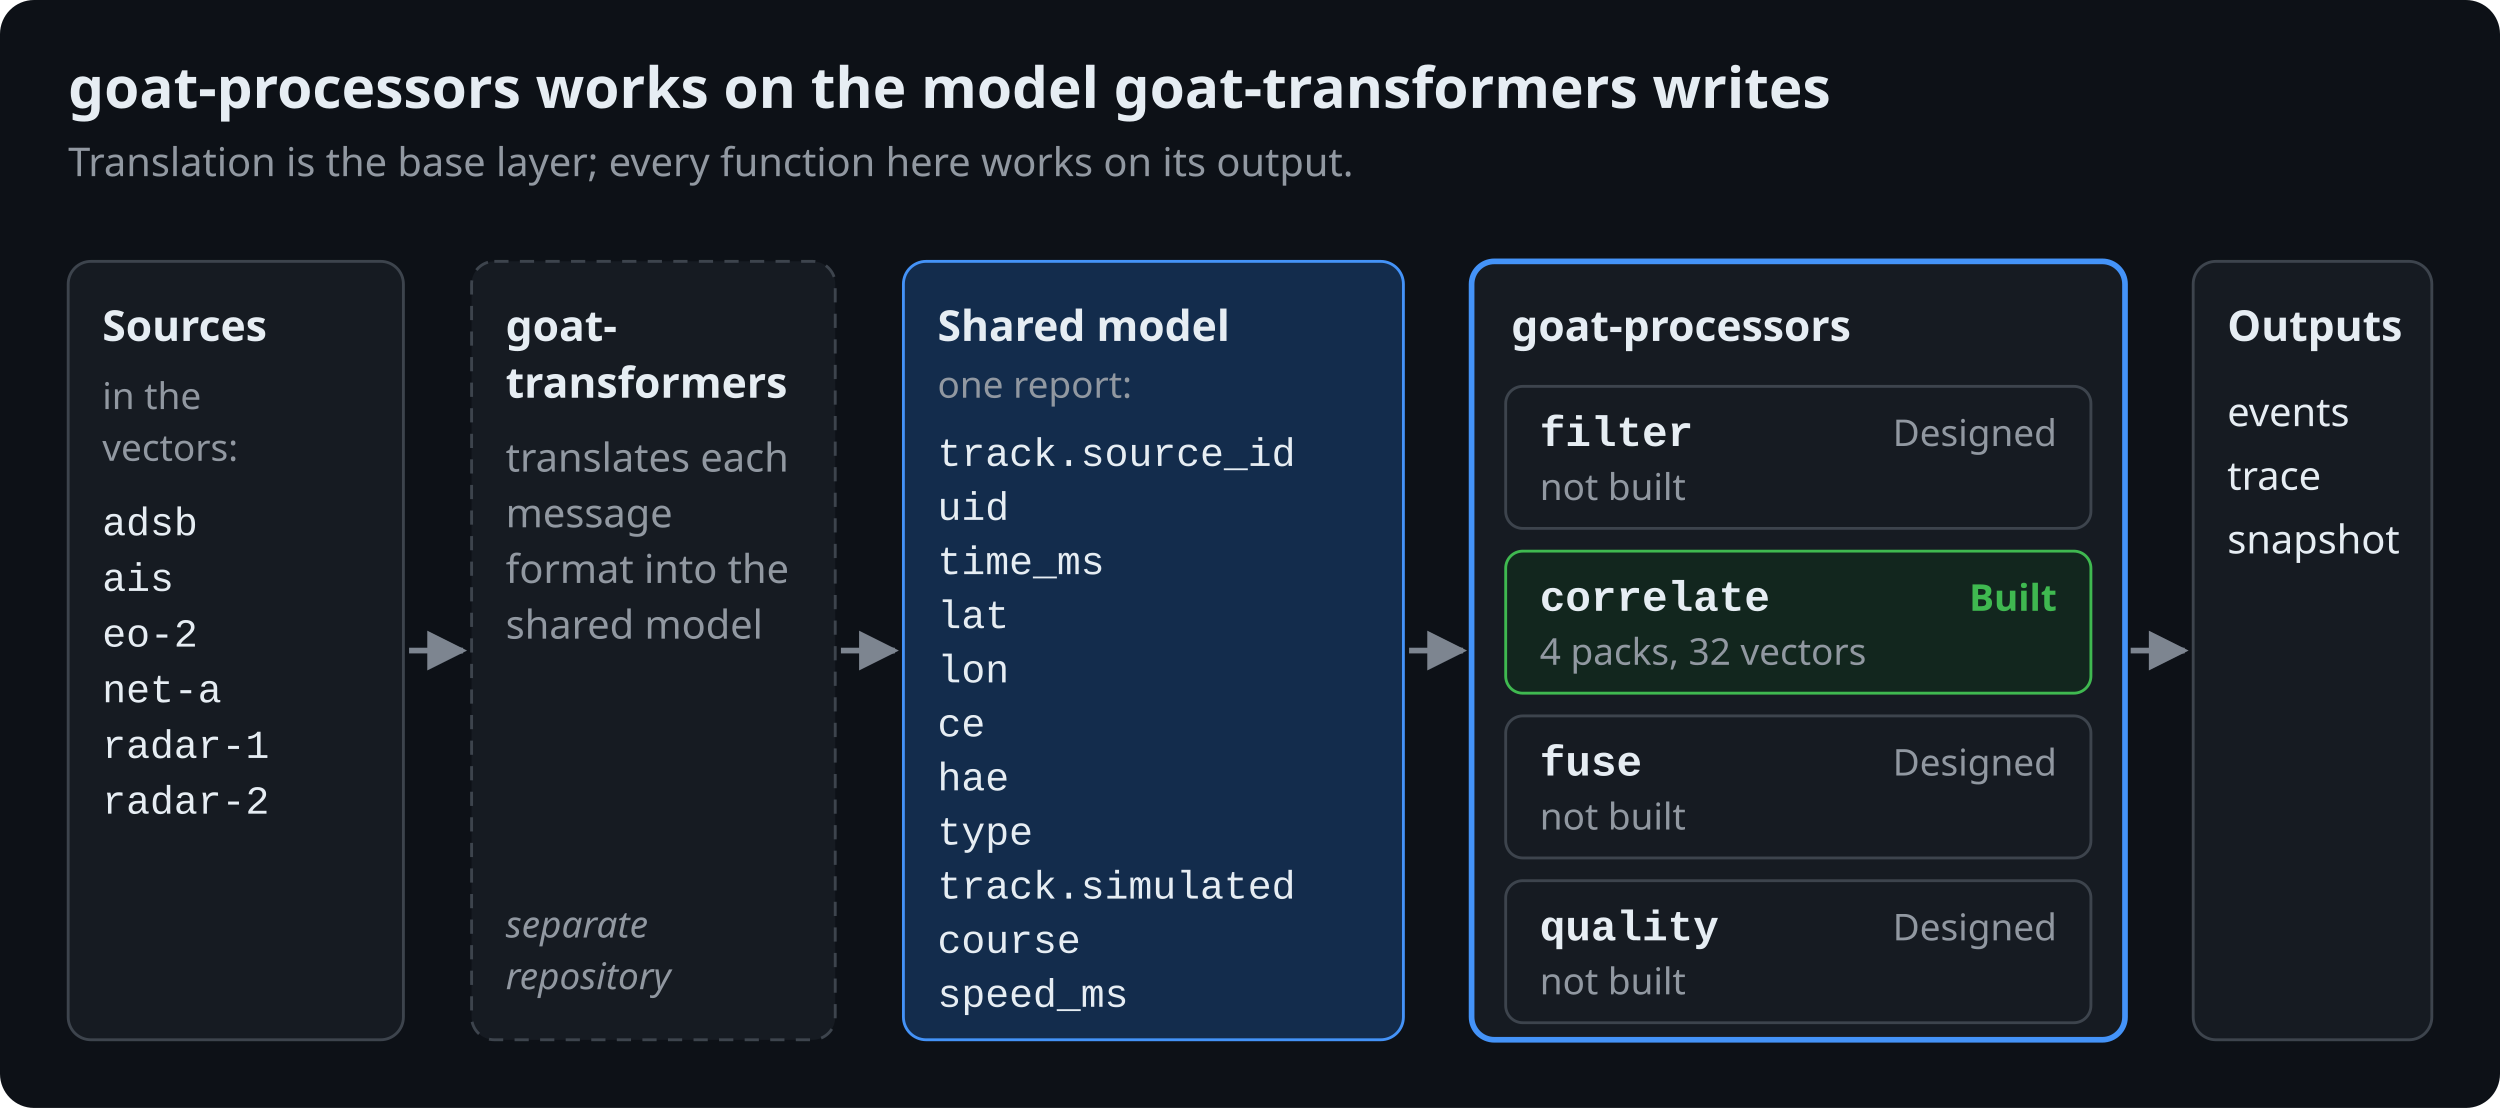
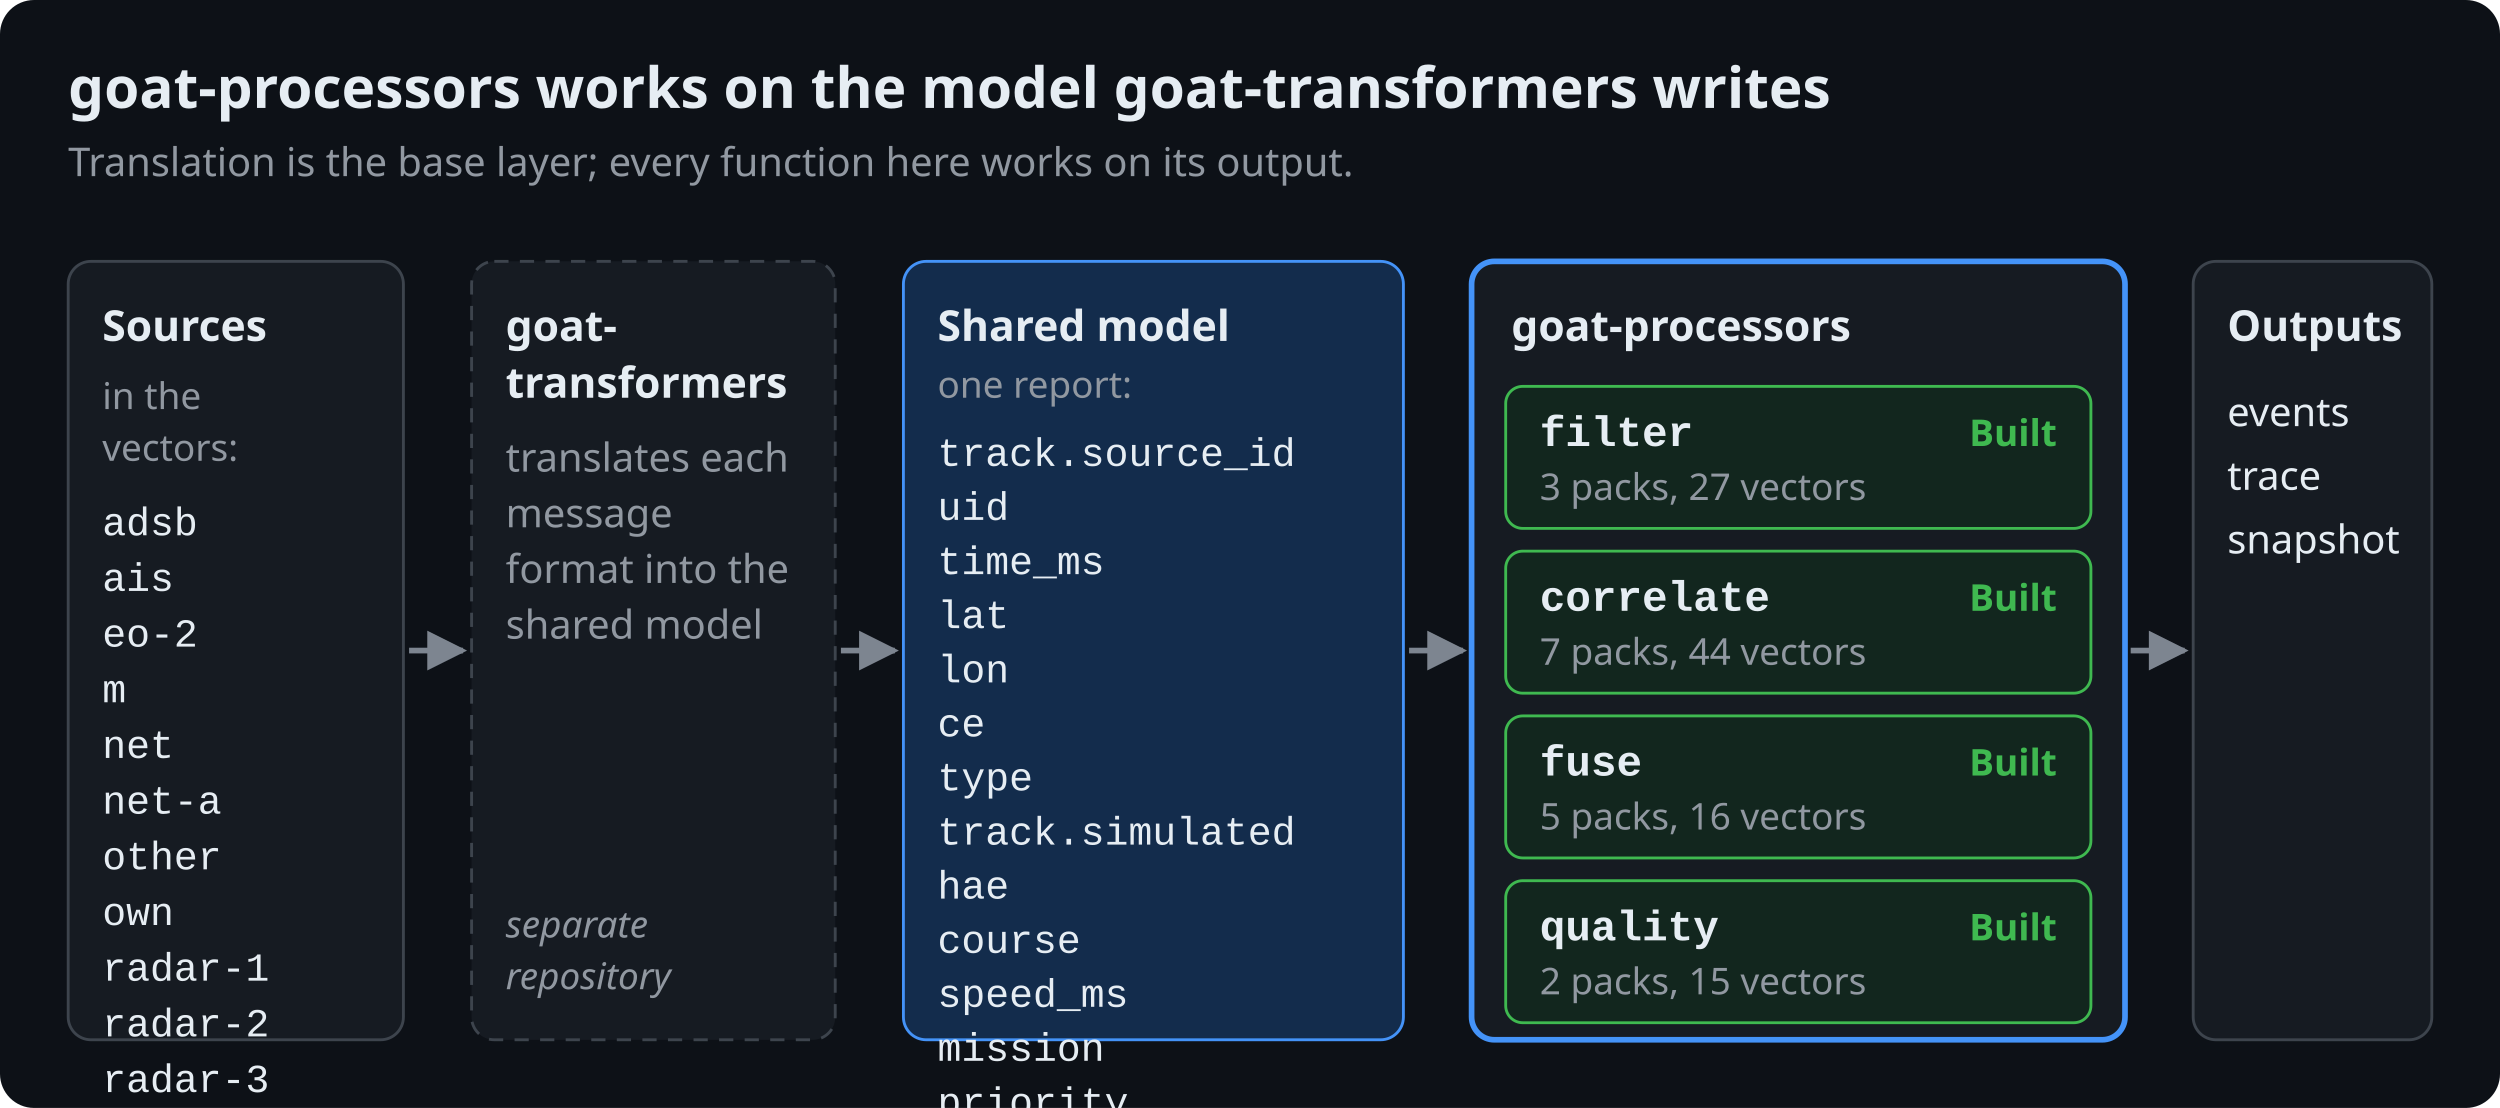
<svg xmlns="http://www.w3.org/2000/svg" viewBox="0 0 880 390" width="880" height="390" role="img" aria-labelledby="t d" font-family="-apple-system, BlinkMacSystemFont, 'Segoe UI', 'Noto Sans', Helvetica, Arial, sans-serif">
  <defs>
    <marker id="arrow" viewBox="0 0 10 10" refX="9" refY="5" markerWidth="7" markerHeight="7" orient="auto-start-reverse">
      <path d="M0,0L10,5L0,10z" fill="#7d8590" />
    </marker>
  </defs>
  <rect width="100%" height="100%" rx="12" fill="#0d1117" />
  <text x="24" y="38" font-size="20" fill="#e6edf3" text-anchor="start" font-weight="600">goat-processors works on the model goat-transformers writes</text>
  <text x="24" y="62" font-size="14" fill="#9198a1" text-anchor="start">Translation is the base layer; every function here works on its output.</text>
  <rect x="24" y="92" width="118" height="274" rx="8" fill="#161b22" stroke="#3d444d" stroke-width="1" />
  <text x="36" y="120" font-size="15" fill="#e6edf3" text-anchor="start" font-weight="600">Sources</text>
  <text x="36" y="144" font-size="13" fill="#9198a1" text-anchor="start">in the</text>
  <text x="36" y="162.2" font-size="13" fill="#9198a1" text-anchor="start">vectors:</text>
  <text x="36" y="188.4" font-size="14" fill="#e6edf3" text-anchor="start" font-family="ui-monospace, SFMono-Regular, 'SF Mono', Menlo, Consolas, 'Liberation Mono', monospace">adsb</text>
  <text x="36" y="208" font-size="14" fill="#e6edf3" text-anchor="start" font-family="ui-monospace, SFMono-Regular, 'SF Mono', Menlo, Consolas, 'Liberation Mono', monospace">ais</text>
  <text x="36" y="227.6" font-size="14" fill="#e6edf3" text-anchor="start" font-family="ui-monospace, SFMono-Regular, 'SF Mono', Menlo, Consolas, 'Liberation Mono', monospace">eo-2</text>
-   <text x="36" y="247.2" font-size="14" fill="#e6edf3" text-anchor="start" font-family="ui-monospace, SFMono-Regular, 'SF Mono', Menlo, Consolas, 'Liberation Mono', monospace">net-a</text>
-   <text x="36" y="266.8" font-size="14" fill="#e6edf3" text-anchor="start" font-family="ui-monospace, SFMono-Regular, 'SF Mono', Menlo, Consolas, 'Liberation Mono', monospace">radar-1</text>
-   <text x="36" y="286.4" font-size="14" fill="#e6edf3" text-anchor="start" font-family="ui-monospace, SFMono-Regular, 'SF Mono', Menlo, Consolas, 'Liberation Mono', monospace">radar-2</text>
+   <text x="36" y="247.2" font-size="14" fill="#e6edf3" text-anchor="start" font-family="ui-monospace, SFMono-Regular, 'SF Mono', Menlo, Consolas, 'Liberation Mono', monospace">m</text>
+   <text x="36" y="266.8" font-size="14" fill="#e6edf3" text-anchor="start" font-family="ui-monospace, SFMono-Regular, 'SF Mono', Menlo, Consolas, 'Liberation Mono', monospace">net</text>
+   <text x="36" y="286.4" font-size="14" fill="#e6edf3" text-anchor="start" font-family="ui-monospace, SFMono-Regular, 'SF Mono', Menlo, Consolas, 'Liberation Mono', monospace">net-a</text>
+   <text x="36" y="306" font-size="14" fill="#e6edf3" text-anchor="start" font-family="ui-monospace, SFMono-Regular, 'SF Mono', Menlo, Consolas, 'Liberation Mono', monospace">other</text>
+   <text x="36" y="325.6" font-size="14" fill="#e6edf3" text-anchor="start" font-family="ui-monospace, SFMono-Regular, 'SF Mono', Menlo, Consolas, 'Liberation Mono', monospace">own</text>
+   <text x="36" y="345.2" font-size="14" fill="#e6edf3" text-anchor="start" font-family="ui-monospace, SFMono-Regular, 'SF Mono', Menlo, Consolas, 'Liberation Mono', monospace">radar-1</text>
+   <text x="36" y="364.8" font-size="14" fill="#e6edf3" text-anchor="start" font-family="ui-monospace, SFMono-Regular, 'SF Mono', Menlo, Consolas, 'Liberation Mono', monospace">radar-2</text>
+   <text x="36" y="384.4" font-size="14" fill="#e6edf3" text-anchor="start" font-family="ui-monospace, SFMono-Regular, 'SF Mono', Menlo, Consolas, 'Liberation Mono', monospace">radar-3</text>
+   <text x="36" y="404" font-size="14" fill="#e6edf3" text-anchor="start" font-family="ui-monospace, SFMono-Regular, 'SF Mono', Menlo, Consolas, 'Liberation Mono', monospace">range</text>
+   <text x="36" y="423.6" font-size="14" fill="#e6edf3" text-anchor="start" font-family="ui-monospace, SFMono-Regular, 'SF Mono', Menlo, Consolas, 'Liberation Mono', monospace">sat</text>
+   <text x="36" y="443.2" font-size="14" fill="#e6edf3" text-anchor="start" font-family="ui-monospace, SFMono-Regular, 'SF Mono', Menlo, Consolas, 'Liberation Mono', monospace">trk-a</text>
+   <text x="36" y="462.8" font-size="14" fill="#e6edf3" text-anchor="start" font-family="ui-monospace, SFMono-Regular, 'SF Mono', Menlo, Consolas, 'Liberation Mono', monospace">trk-b</text>
+   <text x="36" y="482.4" font-size="14" fill="#e6edf3" text-anchor="start" font-family="ui-monospace, SFMono-Regular, 'SF Mono', Menlo, Consolas, 'Liberation Mono', monospace">zz</text>
  <rect x="166" y="92" width="128" height="274" rx="8" fill="#161b22" stroke="#3d444d" stroke-width="1" stroke-dasharray="5 4" />
  <text x="178" y="120" font-size="15" fill="#e6edf3" text-anchor="start" font-weight="600">goat-</text>
  <text x="178" y="140" font-size="15" fill="#e6edf3" text-anchor="start" font-weight="600">transformers</text>
  <text x="178" y="166" font-size="14" fill="#9198a1" text-anchor="start">translates each</text>
  <text x="178" y="185.6" font-size="14" fill="#9198a1" text-anchor="start">message</text>
  <text x="178" y="205.2" font-size="14" fill="#9198a1" text-anchor="start">format into the</text>
  <text x="178" y="224.8" font-size="14" fill="#9198a1" text-anchor="start">shared model</text>
  <text x="178" y="330" font-size="13" fill="#9198a1" text-anchor="start" font-style="italic">separate</text>
  <text x="178" y="348.2" font-size="13" fill="#9198a1" text-anchor="start" font-style="italic">repository</text>
  <rect x="318" y="92" width="176" height="274" rx="8" fill="#132c4c" stroke="#4493f8" stroke-width="1" />
  <text x="330" y="120" font-size="15" fill="#e6edf3" text-anchor="start" font-weight="600">Shared model</text>
  <text x="330" y="140" font-size="13" fill="#9198a1" text-anchor="start">one report:</text>
  <text x="330" y="164" font-size="14" fill="#e6edf3" text-anchor="start" font-family="ui-monospace, SFMono-Regular, 'SF Mono', Menlo, Consolas, 'Liberation Mono', monospace">track.source_id</text>
  <text x="330" y="183" font-size="14" fill="#e6edf3" text-anchor="start" font-family="ui-monospace, SFMono-Regular, 'SF Mono', Menlo, Consolas, 'Liberation Mono', monospace">uid</text>
  <text x="330" y="202.1" font-size="14" fill="#e6edf3" text-anchor="start" font-family="ui-monospace, SFMono-Regular, 'SF Mono', Menlo, Consolas, 'Liberation Mono', monospace">time_ms</text>
  <text x="330" y="221.1" font-size="14" fill="#e6edf3" text-anchor="start" font-family="ui-monospace, SFMono-Regular, 'SF Mono', Menlo, Consolas, 'Liberation Mono', monospace">lat</text>
  <text x="330" y="240.2" font-size="14" fill="#e6edf3" text-anchor="start" font-family="ui-monospace, SFMono-Regular, 'SF Mono', Menlo, Consolas, 'Liberation Mono', monospace">lon</text>
  <text x="330" y="259.2" font-size="14" fill="#e6edf3" text-anchor="start" font-family="ui-monospace, SFMono-Regular, 'SF Mono', Menlo, Consolas, 'Liberation Mono', monospace">ce</text>
-   <text x="330" y="278.2" font-size="14" fill="#e6edf3" text-anchor="start" font-family="ui-monospace, SFMono-Regular, 'SF Mono', Menlo, Consolas, 'Liberation Mono', monospace">hae</text>
-   <text x="330" y="297.3" font-size="14" fill="#e6edf3" text-anchor="start" font-family="ui-monospace, SFMono-Regular, 'SF Mono', Menlo, Consolas, 'Liberation Mono', monospace">type</text>
-   <text x="330" y="316.3" font-size="14" fill="#e6edf3" text-anchor="start" font-family="ui-monospace, SFMono-Regular, 'SF Mono', Menlo, Consolas, 'Liberation Mono', monospace">track.simulated</text>
+   <text x="330" y="278.2" font-size="14" fill="#e6edf3" text-anchor="start" font-family="ui-monospace, SFMono-Regular, 'SF Mono', Menlo, Consolas, 'Liberation Mono', monospace">type</text>
+   <text x="330" y="297.3" font-size="14" fill="#e6edf3" text-anchor="start" font-family="ui-monospace, SFMono-Regular, 'SF Mono', Menlo, Consolas, 'Liberation Mono', monospace">track.simulated</text>
+   <text x="330" y="316.3" font-size="14" fill="#e6edf3" text-anchor="start" font-family="ui-monospace, SFMono-Regular, 'SF Mono', Menlo, Consolas, 'Liberation Mono', monospace">hae</text>
  <text x="330" y="335.4" font-size="14" fill="#e6edf3" text-anchor="start" font-family="ui-monospace, SFMono-Regular, 'SF Mono', Menlo, Consolas, 'Liberation Mono', monospace">course</text>
  <text x="330" y="354.4" font-size="14" fill="#e6edf3" text-anchor="start" font-family="ui-monospace, SFMono-Regular, 'SF Mono', Menlo, Consolas, 'Liberation Mono', monospace">speed_ms</text>
+   <text x="330" y="373.4" font-size="14" fill="#e6edf3" text-anchor="start" font-family="ui-monospace, SFMono-Regular, 'SF Mono', Menlo, Consolas, 'Liberation Mono', monospace">mission</text>
+   <text x="330" y="392.5" font-size="14" fill="#e6edf3" text-anchor="start" font-family="ui-monospace, SFMono-Regular, 'SF Mono', Menlo, Consolas, 'Liberation Mono', monospace">priority</text>
+   <text x="330" y="411.5" font-size="14" fill="#e6edf3" text-anchor="start" font-family="ui-monospace, SFMono-Regular, 'SF Mono', Menlo, Consolas, 'Liberation Mono', monospace">fuse.group</text>
+   <text x="330" y="430.6" font-size="14" fill="#e6edf3" text-anchor="start" font-family="ui-monospace, SFMono-Regular, 'SF Mono', Menlo, Consolas, 'Liberation Mono', monospace">track.confirmed</text>
+   <text x="330" y="449.6" font-size="14" fill="#e6edf3" text-anchor="start" font-family="ui-monospace, SFMono-Regular, 'SF Mono', Menlo, Consolas, 'Liberation Mono', monospace">track.confidence</text>
+   <text x="330" y="468.6" font-size="14" fill="#e6edf3" text-anchor="start" font-family="ui-monospace, SFMono-Regular, 'SF Mono', Menlo, Consolas, 'Liberation Mono', monospace">callsign</text>
+   <text x="330" y="487.7" font-size="14" fill="#e6edf3" text-anchor="start" font-family="ui-monospace, SFMono-Regular, 'SF Mono', Menlo, Consolas, 'Liberation Mono', monospace">track.class</text>
+   <text x="330" y="506.7" font-size="14" fill="#e6edf3" text-anchor="start" font-family="ui-monospace, SFMono-Regular, 'SF Mono', Menlo, Consolas, 'Liberation Mono', monospace">quality.marks</text>
+   <text x="330" y="525.8" font-size="14" fill="#e6edf3" text-anchor="start" font-family="ui-monospace, SFMono-Regular, 'SF Mono', Menlo, Consolas, 'Liberation Mono', monospace">received_ms</text>
  <rect x="518" y="92" width="230" height="274" rx="8" fill="#161b22" stroke="#4493f8" stroke-width="2" />
  <text x="532" y="120" font-size="15" fill="#e6edf3" text-anchor="start" font-weight="600">goat-processors</text>
-   <rect x="530" y="136" width="206" height="50" rx="6" fill="#161b22" stroke="#3d444d" stroke-width="1" />
+   <rect x="530" y="136" width="206" height="50" rx="6" fill="#12261e" stroke="#3fb950" stroke-width="1" />
  <text x="542" y="157" font-size="15" fill="#e6edf3" text-anchor="start" font-weight="600" font-family="ui-monospace, SFMono-Regular, 'SF Mono', Menlo, Consolas, 'Liberation Mono', monospace">filter</text>
-   <text x="724" y="157" font-size="13" fill="#9198a1" text-anchor="end">Designed</text>
-   <text x="542" y="176" font-size="13" fill="#9198a1" text-anchor="start">not built</text>
+   <text x="724" y="157" font-size="13" fill="#3fb950" text-anchor="end" font-weight="600">Built</text>
+   <text x="542" y="176" font-size="13" fill="#9198a1" text-anchor="start">3 packs, 27 vectors</text>
  <rect x="530" y="194" width="206" height="50" rx="6" fill="#12261e" stroke="#3fb950" stroke-width="1" />
  <text x="542" y="215" font-size="15" fill="#e6edf3" text-anchor="start" font-weight="600" font-family="ui-monospace, SFMono-Regular, 'SF Mono', Menlo, Consolas, 'Liberation Mono', monospace">correlate</text>
  <text x="724" y="215" font-size="13" fill="#3fb950" text-anchor="end" font-weight="600">Built</text>
-   <text x="542" y="234" font-size="13" fill="#9198a1" text-anchor="start">4 packs, 32 vectors</text>
-   <rect x="530" y="252" width="206" height="50" rx="6" fill="#161b22" stroke="#3d444d" stroke-width="1" />
+   <text x="542" y="234" font-size="13" fill="#9198a1" text-anchor="start">7 packs, 44 vectors</text>
+   <rect x="530" y="252" width="206" height="50" rx="6" fill="#12261e" stroke="#3fb950" stroke-width="1" />
  <text x="542" y="273" font-size="15" fill="#e6edf3" text-anchor="start" font-weight="600" font-family="ui-monospace, SFMono-Regular, 'SF Mono', Menlo, Consolas, 'Liberation Mono', monospace">fuse</text>
-   <text x="724" y="273" font-size="13" fill="#9198a1" text-anchor="end">Designed</text>
-   <text x="542" y="292" font-size="13" fill="#9198a1" text-anchor="start">not built</text>
-   <rect x="530" y="310" width="206" height="50" rx="6" fill="#161b22" stroke="#3d444d" stroke-width="1" />
+   <text x="724" y="273" font-size="13" fill="#3fb950" text-anchor="end" font-weight="600">Built</text>
+   <text x="542" y="292" font-size="13" fill="#9198a1" text-anchor="start">5 packs, 16 vectors</text>
+   <rect x="530" y="310" width="206" height="50" rx="6" fill="#12261e" stroke="#3fb950" stroke-width="1" />
  <text x="542" y="331" font-size="15" fill="#e6edf3" text-anchor="start" font-weight="600" font-family="ui-monospace, SFMono-Regular, 'SF Mono', Menlo, Consolas, 'Liberation Mono', monospace">quality</text>
-   <text x="724" y="331" font-size="13" fill="#9198a1" text-anchor="end">Designed</text>
-   <text x="542" y="350" font-size="13" fill="#9198a1" text-anchor="start">not built</text>
+   <text x="724" y="331" font-size="13" fill="#3fb950" text-anchor="end" font-weight="600">Built</text>
+   <text x="542" y="350" font-size="13" fill="#9198a1" text-anchor="start">2 packs, 15 vectors</text>
  <rect x="772" y="92" width="84" height="274" rx="8" fill="#161b22" stroke="#3d444d" stroke-width="1" />
  <text x="784" y="120" font-size="15" fill="#e6edf3" text-anchor="start" font-weight="600">Outputs</text>
  <text x="784" y="150" font-size="14" fill="#e6edf3" text-anchor="start">events</text>
  <text x="784" y="172.4" font-size="14" fill="#e6edf3" text-anchor="start">trace</text>
  <text x="784" y="194.8" font-size="14" fill="#e6edf3" text-anchor="start">snapshot</text>
  <line x1="144" y1="229" x2="163" y2="229" stroke="#7d8590" stroke-width="2" marker-end="url(#arrow)" />
  <line x1="296" y1="229" x2="315" y2="229" stroke="#7d8590" stroke-width="2" marker-end="url(#arrow)" />
  <line x1="496" y1="229" x2="515" y2="229" stroke="#7d8590" stroke-width="2" marker-end="url(#arrow)" />
  <line x1="750" y1="229" x2="769" y2="229" stroke="#7d8590" stroke-width="2" marker-end="url(#arrow)" />
</svg>
